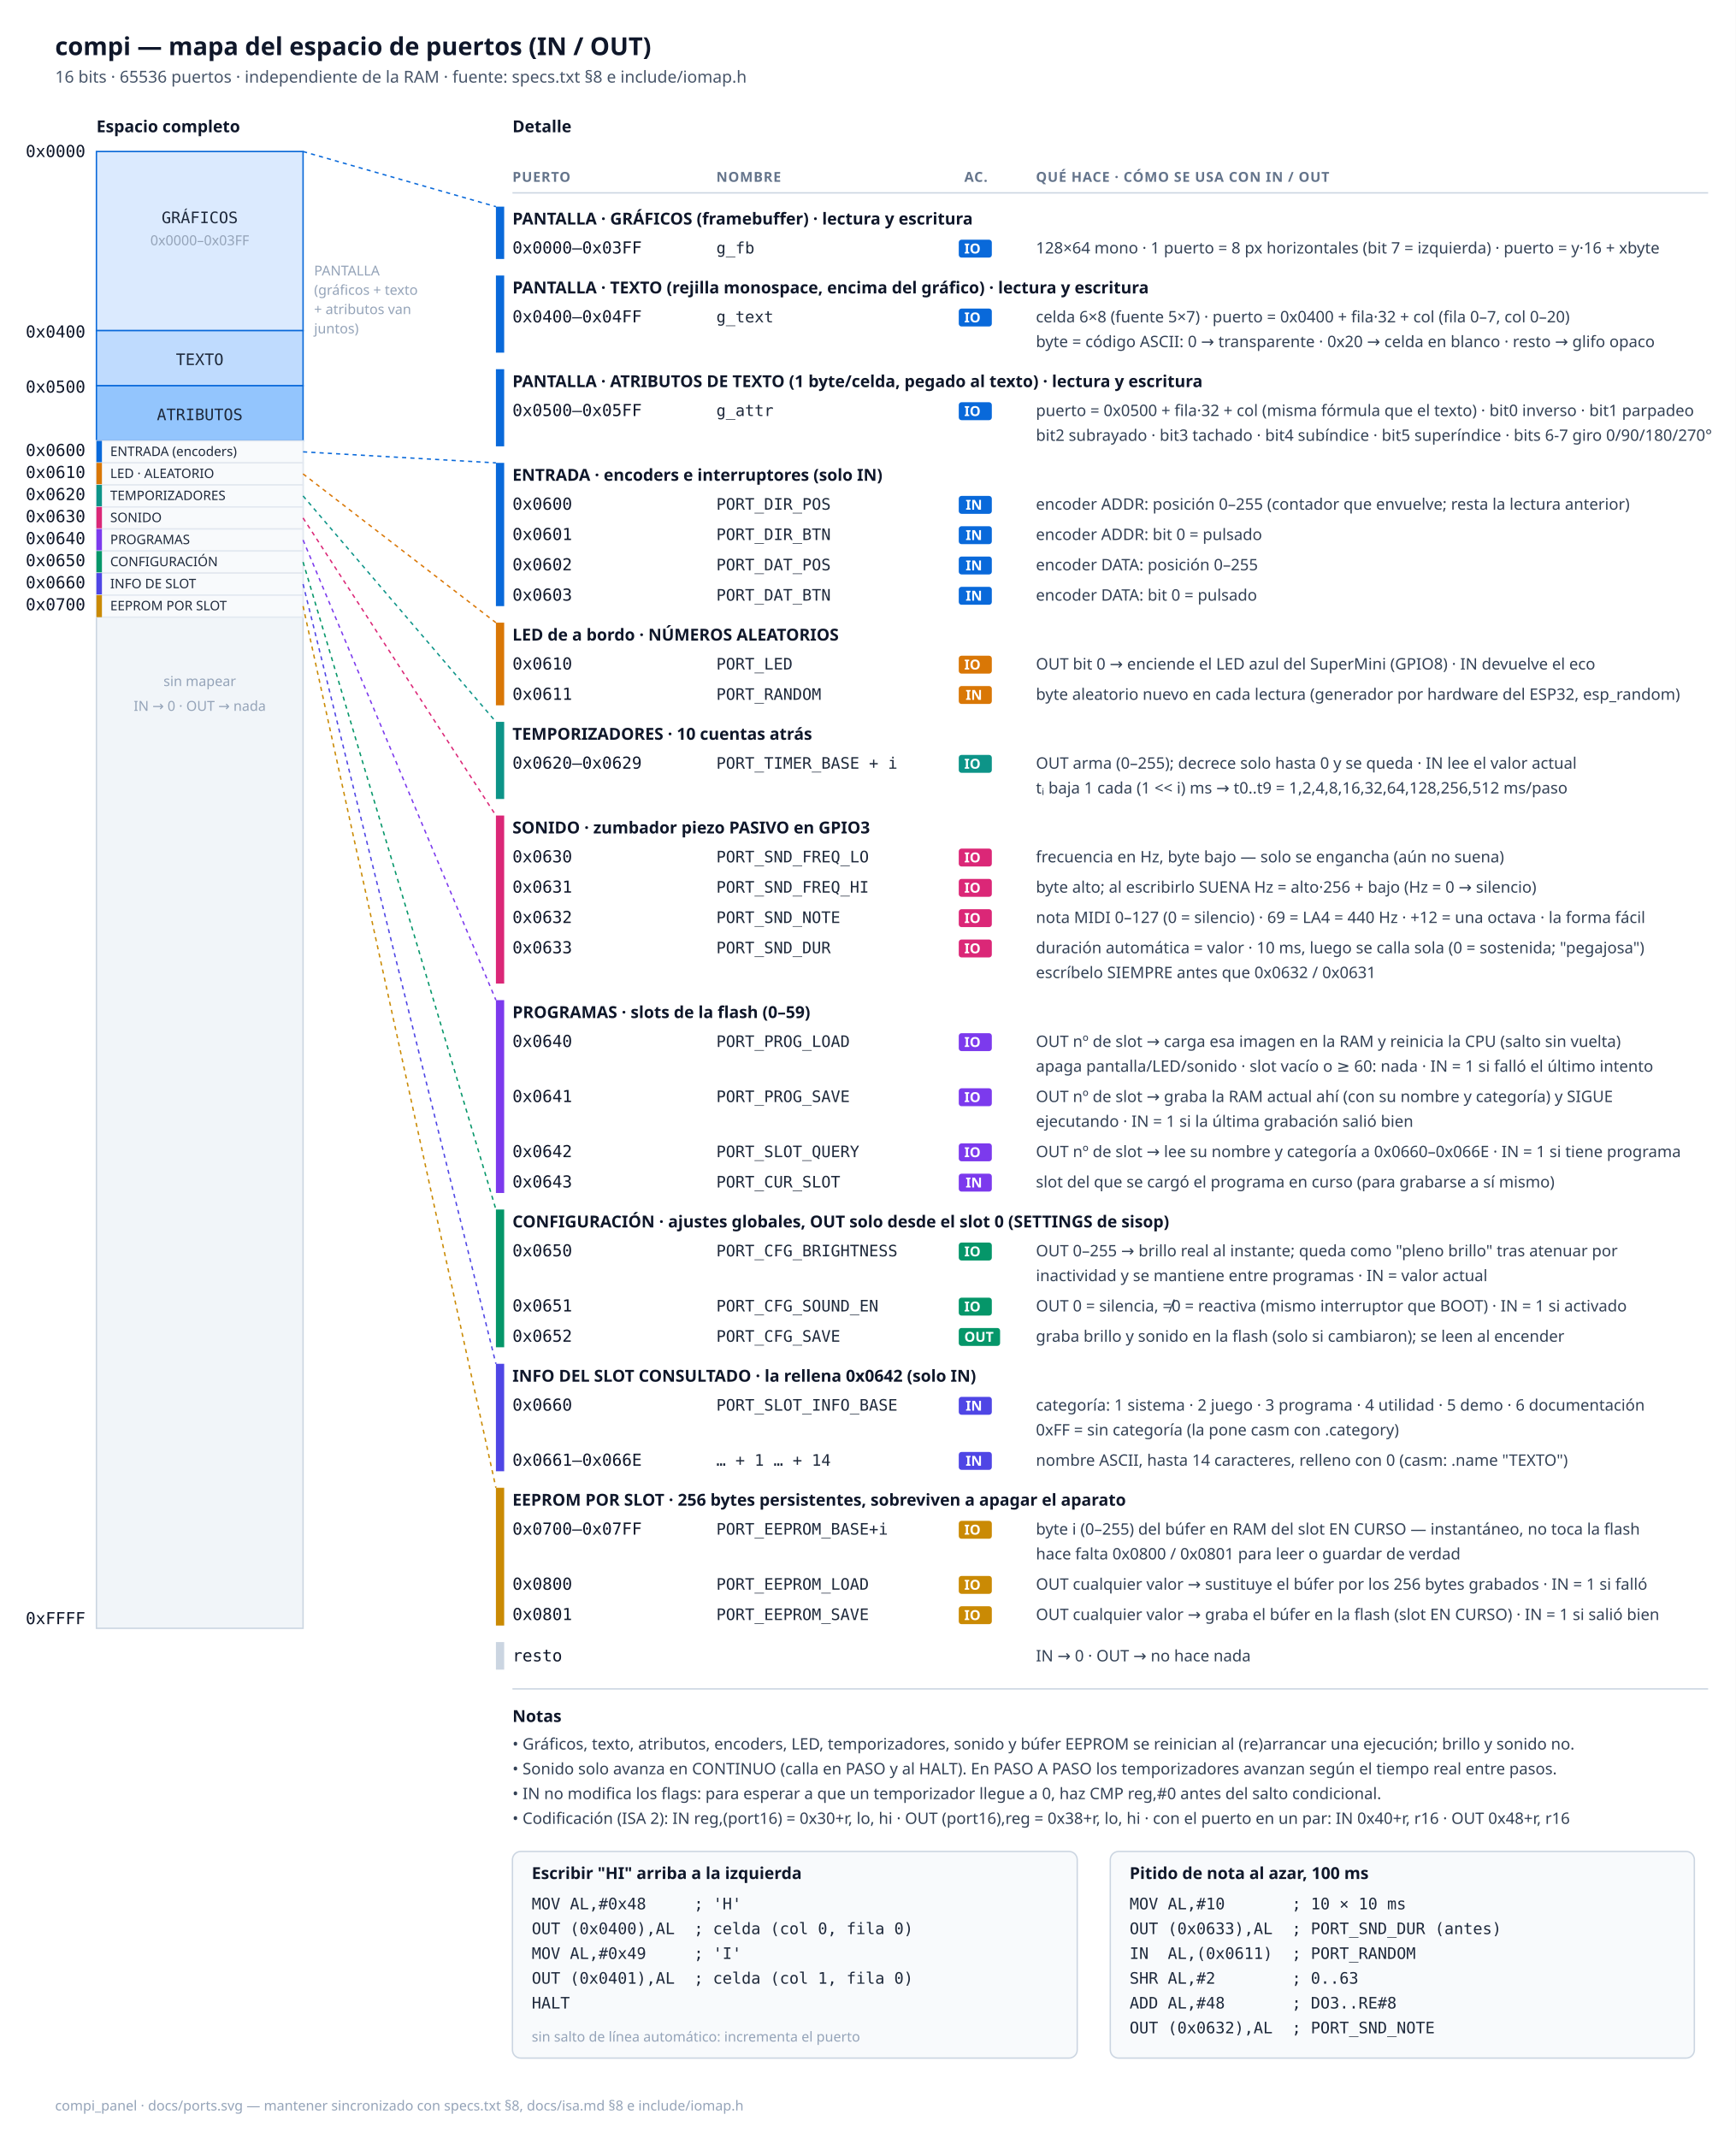
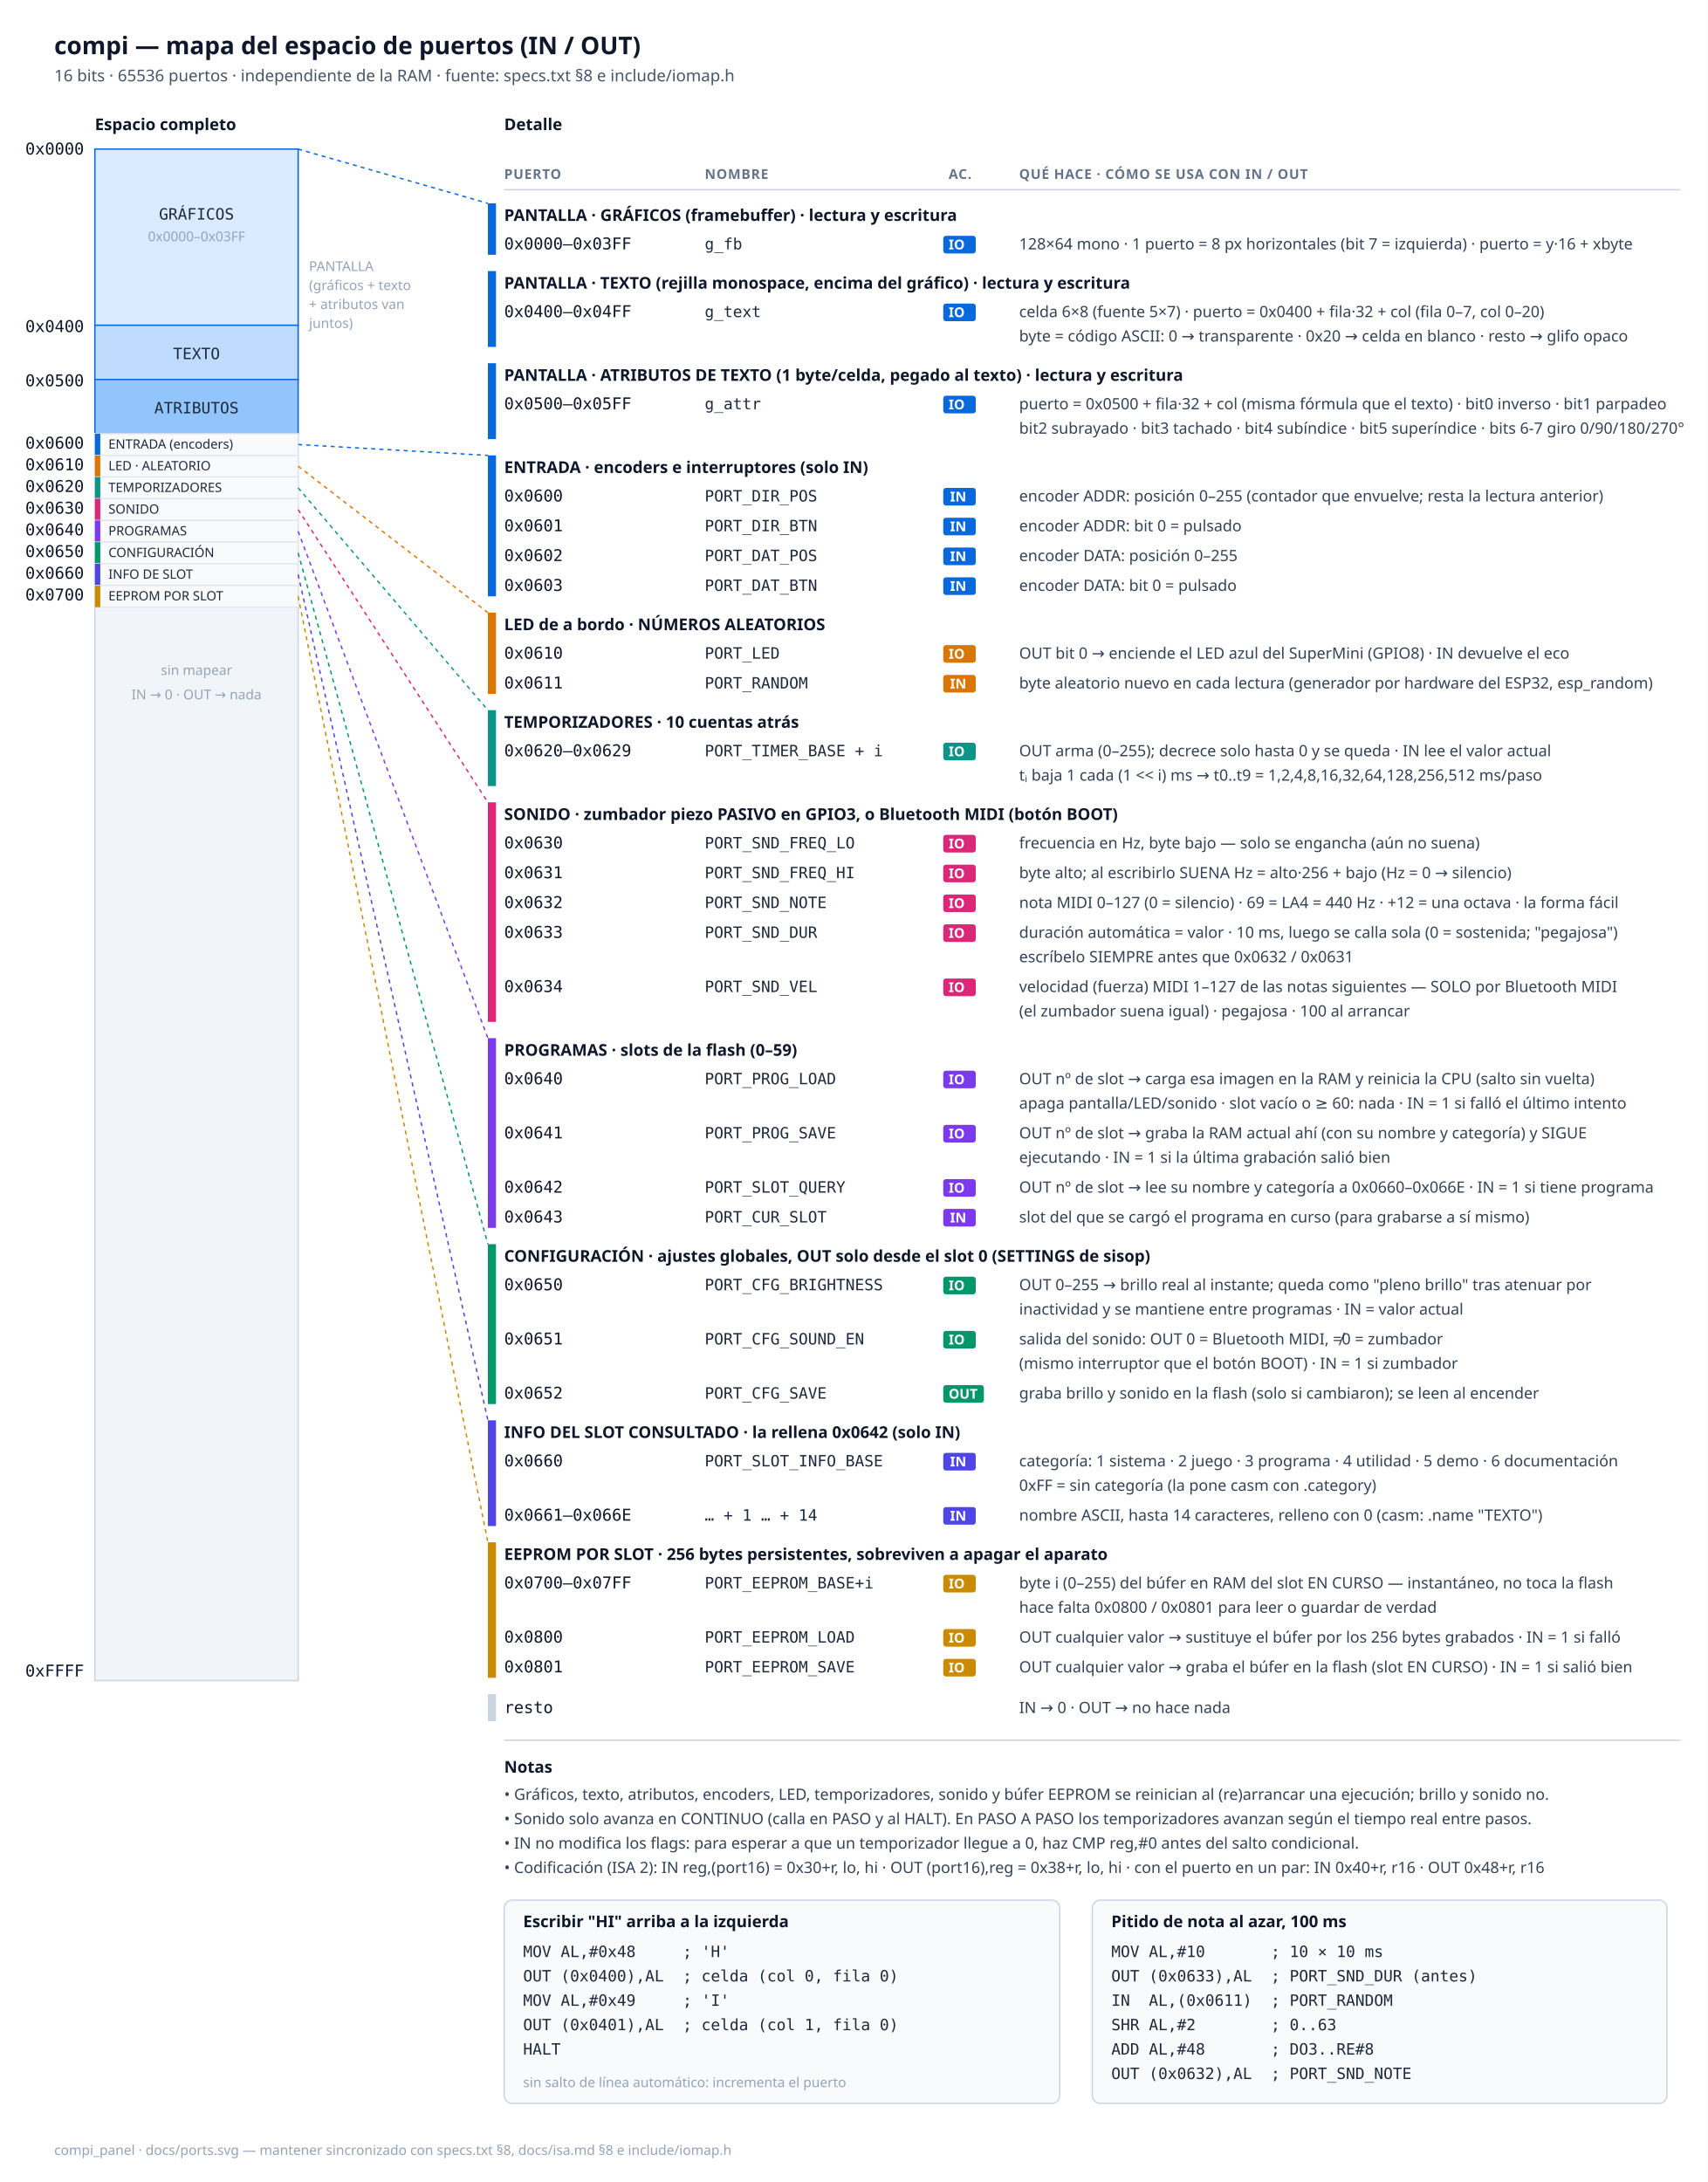
- <svg xmlns="http://www.w3.org/2000/svg" viewBox="0 0 1260 1552" font-family="'Segoe UI',system-ui,sans-serif">
-   <rect x="0" y="0" width="1260" height="1552" fill="#ffffff" />
+ <svg xmlns="http://www.w3.org/2000/svg" viewBox="0 0 1260 1610" font-family="'Segoe UI',system-ui,sans-serif">
+   <rect x="0" y="0" width="1260" height="1610" fill="#ffffff" />
  <style>
    .ttl   { font-size:18px; font-weight:700; fill:#0f172a; }
    .sub   { font-size:12px; fill:#475569; }
    .grp   { font-size:12px; font-weight:700; fill:#0f172a; }
    .adr   { font-size:12px; font-family:ui-monospace,Consolas,'DejaVu Sans Mono',monospace; fill:#0f172a; }
    .nm    { font-size:11.5px; font-family:ui-monospace,Consolas,'DejaVu Sans Mono',monospace; fill:#1e293b; }
    .ac    { font-size:10px; font-weight:700; fill:#ffffff; }
    .fn    { font-size:11.5px; fill:#334155; }
    .hd    { font-size:10px; font-weight:700; fill:#64748b; letter-spacing:.5px; }
    .note  { font-size:11.5px; fill:#334155; }
    .mono  { white-space:pre; font-size:11.5px; font-family:ui-monospace,Consolas,'DejaVu Sans Mono',monospace; fill:#1e293b; }
    .cap   { font-size:10px; fill:#94a3b8; }
  </style>
  <text x="40" y="40" class="ttl">compi — mapa del espacio de puertos (IN / OUT)</text>
  <text x="40" y="60" class="sub">16 bits · 65536 puertos · independiente de la RAM · fuente: specs.txt §8 e include/iomap.h</text>
  <text x="70" y="96" class="grp">Espacio completo</text>
-   <rect x="70" y="110" width="150" height="1072" fill="#f1f5f9" stroke="#cbd5e1" />
+   <rect x="70" y="110" width="150" height="1130" fill="#f1f5f9" stroke="#cbd5e1" />
  <rect x="70" y="110" width="150" height="130" fill="#dbeafe" stroke="#0969da" />
  <text x="145" y="162" text-anchor="middle" class="nm" fill="#0969da">GRÁFICOS</text>
  <text x="145" y="178" text-anchor="middle" class="cap">0x0000–0x03FF</text>
  <rect x="70" y="240" width="150" height="40" fill="#bfdbfe" stroke="#0969da" />
  <text x="145" y="265" text-anchor="middle" class="nm" fill="#0969da">TEXTO</text>
  <rect x="70" y="280" width="150" height="40" fill="#93c5fd" stroke="#0969da" />
  <text x="145" y="305" text-anchor="middle" class="nm" fill="#0f4c81">ATRIBUTOS</text>
  <g font-size="9.5px">
    <rect x="70" y="320" width="150" height="16" fill="#f8fafc" stroke="#e2e8f0" />
    <rect x="70" y="320" width="4" height="16" fill="#0969da" />
    <text x="80" y="331" fill="#1e293b">ENTRADA (encoders)</text>
    <rect x="70" y="336" width="150" height="16" fill="#f8fafc" stroke="#e2e8f0" />
    <rect x="70" y="336" width="4" height="16" fill="#d97706" />
    <text x="80" y="347" fill="#1e293b">LED · ALEATORIO</text>
    <rect x="70" y="352" width="150" height="16" fill="#f8fafc" stroke="#e2e8f0" />
    <rect x="70" y="352" width="4" height="16" fill="#0d9488" />
    <text x="80" y="363" fill="#1e293b">TEMPORIZADORES</text>
    <rect x="70" y="368" width="150" height="16" fill="#f8fafc" stroke="#e2e8f0" />
    <rect x="70" y="368" width="4" height="16" fill="#db2777" />
    <text x="80" y="379" fill="#1e293b">SONIDO</text>
    <rect x="70" y="384" width="150" height="16" fill="#f8fafc" stroke="#e2e8f0" />
    <rect x="70" y="384" width="4" height="16" fill="#7c3aed" />
    <text x="80" y="395" fill="#1e293b">PROGRAMAS</text>
    <rect x="70" y="400" width="150" height="16" fill="#f8fafc" stroke="#e2e8f0" />
    <rect x="70" y="400" width="4" height="16" fill="#059669" />
    <text x="80" y="411" fill="#1e293b">CONFIGURACIÓN</text>
    <rect x="70" y="416" width="150" height="16" fill="#f8fafc" stroke="#e2e8f0" />
    <rect x="70" y="416" width="4" height="16" fill="#4f46e5" />
    <text x="80" y="427" fill="#1e293b">INFO DE SLOT</text>
    <rect x="70" y="432" width="150" height="16" fill="#f8fafc" stroke="#e2e8f0" />
    <rect x="70" y="432" width="4" height="16" fill="#ca8a04" />
    <text x="80" y="443" fill="#1e293b">EEPROM POR SLOT</text>
  </g>
  <text x="145" y="498" text-anchor="middle" class="cap">sin mapear</text>
  <text x="145" y="516" text-anchor="middle" class="cap">IN → 0 · OUT → nada</text>
  <text x="62" y="114" text-anchor="end" class="adr">0x0000</text>
  <text x="62" y="245" text-anchor="end" class="adr">0x0400</text>
  <text x="62" y="285" text-anchor="end" class="adr">0x0500</text>
  <g font-size="9.5px" text-anchor="end" class="adr">
    <text x="62" y="331">0x0600</text>
    <text x="62" y="347">0x0610</text>
    <text x="62" y="363">0x0620</text>
    <text x="62" y="379">0x0630</text>
    <text x="62" y="395">0x0640</text>
    <text x="62" y="411">0x0650</text>
    <text x="62" y="427">0x0660</text>
    <text x="62" y="443">0x0700</text>
  </g>
-   <text x="62" y="1179" text-anchor="end" class="adr">0xFFFF</text>
+   <text x="62" y="1237" text-anchor="end" class="adr">0xFFFF</text>
  <text x="228" y="200" class="cap">PANTALLA</text>
  <text x="228" y="214" class="cap">(gráficos + texto</text>
  <text x="228" y="228" class="cap">+ atributos van</text>
  <text x="228" y="242" class="cap">juntos)</text>
  <path d="M220,110 L360,150" fill="none" stroke="#0969da" stroke-width="1" stroke-dasharray="3 3" />
  <path d="M220,328 L360,336" fill="none" stroke="#0969da" stroke-width="1" stroke-dasharray="3 3" />
  <path d="M220,344 L360,452" fill="none" stroke="#d97706" stroke-width="1" stroke-dasharray="3 3" />
  <path d="M220,360 L360,524" fill="none" stroke="#0d9488" stroke-width="1" stroke-dasharray="3 3" />
  <path d="M220,376 L360,592" fill="none" stroke="#db2777" stroke-width="1" stroke-dasharray="3 3" />
-   <path d="M220,392 L360,726" fill="none" stroke="#7c3aed" stroke-width="1" stroke-dasharray="3 3" />
-   <path d="M220,408 L360,878" fill="none" stroke="#059669" stroke-width="1" stroke-dasharray="3 3" />
-   <path d="M220,424 L360,990" fill="none" stroke="#4f46e5" stroke-width="1" stroke-dasharray="3 3" />
-   <path d="M220,440 L360,1080" fill="none" stroke="#ca8a04" stroke-width="1" stroke-dasharray="3 3" />
+   <path d="M220,392 L360,766" fill="none" stroke="#7c3aed" stroke-width="1" stroke-dasharray="3 3" />
+   <path d="M220,408 L360,918" fill="none" stroke="#059669" stroke-width="1" stroke-dasharray="3 3" />
+   <path d="M220,424 L360,1048" fill="none" stroke="#4f46e5" stroke-width="1" stroke-dasharray="3 3" />
+   <path d="M220,440 L360,1138" fill="none" stroke="#ca8a04" stroke-width="1" stroke-dasharray="3 3" />
  <text x="372" y="96" class="grp">Detalle</text>
  <g class="hd">
    <text x="372" y="132">PUERTO</text>
    <text x="520" y="132">NOMBRE</text>
    <text x="700" y="132">AC.</text>
    <text x="752" y="132">QUÉ HACE · CÓMO SE USA CON IN / OUT</text>
  </g>
  <line x1="372" y1="140" x2="1240" y2="140" stroke="#cbd5e1" />
  <rect x="360" y="150" width="6" height="38" fill="#0969da" />
  <text x="372" y="163" class="grp" fill="#0969da">PANTALLA · GRÁFICOS (framebuffer)  ·  lectura y escritura</text>
  <text x="372" y="184" class="adr">0x0000–0x03FF</text>
  <text x="520" y="184" class="nm">g_fb</text>
  <rect x="696" y="174" width="24" height="13" rx="2" fill="#0969da" />
  <text x="700" y="184" class="ac">IO</text>
  <text x="752" y="184" class="fn">128×64 mono · 1 puerto = 8 px horizontales (bit 7 = izquierda) · puerto = y·16 + xbyte</text>
  <rect x="360" y="200" width="6" height="56" fill="#0969da" />
  <text x="372" y="213" class="grp" fill="#0969da">PANTALLA · TEXTO (rejilla monospace, encima del gráfico)  ·  lectura y escritura</text>
  <text x="372" y="234" class="adr">0x0400–0x04FF</text>
  <text x="520" y="234" class="nm">g_text</text>
  <rect x="696" y="224" width="24" height="13" rx="2" fill="#0969da" />
  <text x="700" y="234" class="ac">IO</text>
  <text x="752" y="234" class="fn">celda 6×8 (fuente 5×7) · puerto = 0x0400 + fila·32 + col   (fila 0–7, col 0–20)</text>
  <text x="752" y="252" class="fn">byte = código ASCII: 0 → transparente · 0x20 → celda en blanco · resto → glifo opaco</text>
  <rect x="360" y="268" width="6" height="56" fill="#0969da" />
  <text x="372" y="281" class="grp" fill="#0969da">PANTALLA · ATRIBUTOS DE TEXTO (1 byte/celda, pegado al texto)  ·  lectura y escritura</text>
  <text x="372" y="302" class="adr">0x0500–0x05FF</text>
  <text x="520" y="302" class="nm">g_attr</text>
  <rect x="696" y="292" width="24" height="13" rx="2" fill="#0969da" />
  <text x="700" y="302" class="ac">IO</text>
  <text x="752" y="302" class="fn">puerto = 0x0500 + fila·32 + col (misma fórmula que el texto) · bit0 inverso · bit1 parpadeo</text>
  <text x="752" y="320" class="fn">bit2 subrayado · bit3 tachado · bit4 subíndice · bit5 superíndice · bits 6-7 giro 0/90/180/270°</text>
  <rect x="360" y="336" width="6" height="104" fill="#0969da" />
  <text x="372" y="349" class="grp" fill="#0969da">ENTRADA  ·  encoders e interruptores  (solo IN)</text>
  <text x="372" y="370" class="adr">0x0600</text>
  <text x="520" y="370" class="nm">PORT_DIR_POS</text>
  <rect x="696" y="360" width="24" height="13" rx="2" fill="#0969da" />
  <text x="701" y="370" class="ac">IN</text>
  <text x="752" y="370" class="fn">encoder ADDR: posición 0–255 (contador que envuelve; resta la lectura anterior)</text>
  <text x="372" y="392" class="adr">0x0601</text>
  <text x="520" y="392" class="nm">PORT_DIR_BTN</text>
  <rect x="696" y="382" width="24" height="13" rx="2" fill="#0969da" />
  <text x="701" y="392" class="ac">IN</text>
  <text x="752" y="392" class="fn">encoder ADDR: bit 0 = pulsado</text>
  <text x="372" y="414" class="adr">0x0602</text>
  <text x="520" y="414" class="nm">PORT_DAT_POS</text>
  <rect x="696" y="404" width="24" height="13" rx="2" fill="#0969da" />
  <text x="701" y="414" class="ac">IN</text>
  <text x="752" y="414" class="fn">encoder DATA: posición 0–255</text>
  <text x="372" y="436" class="adr">0x0603</text>
  <text x="520" y="436" class="nm">PORT_DAT_BTN</text>
  <rect x="696" y="426" width="24" height="13" rx="2" fill="#0969da" />
  <text x="701" y="436" class="ac">IN</text>
  <text x="752" y="436" class="fn">encoder DATA: bit 0 = pulsado</text>
  <rect x="360" y="452" width="6" height="60" fill="#d97706" />
  <text x="372" y="465" class="grp" fill="#b45309">LED de a bordo  ·  NÚMEROS ALEATORIOS</text>
  <text x="372" y="486" class="adr">0x0610</text>
  <text x="520" y="486" class="nm">PORT_LED</text>
  <rect x="696" y="476" width="24" height="13" rx="2" fill="#d97706" />
  <text x="700" y="486" class="ac">IO</text>
  <text x="752" y="486" class="fn">OUT bit 0 → enciende el LED azul del SuperMini (GPIO8) · IN devuelve el eco</text>
  <text x="372" y="508" class="adr">0x0611</text>
  <text x="520" y="508" class="nm">PORT_RANDOM</text>
  <rect x="696" y="498" width="24" height="13" rx="2" fill="#d97706" />
  <text x="701" y="508" class="ac">IN</text>
  <text x="752" y="508" class="fn">byte aleatorio nuevo en cada lectura (generador por hardware del ESP32, esp_random)</text>
  <rect x="360" y="524" width="6" height="56" fill="#0d9488" />
  <text x="372" y="537" class="grp" fill="#0f766e">TEMPORIZADORES  ·  10 cuentas atrás</text>
  <text x="372" y="558" class="adr">0x0620–0x0629</text>
  <text x="520" y="558" class="nm">PORT_TIMER_BASE + i</text>
  <rect x="696" y="548" width="24" height="13" rx="2" fill="#0d9488" />
  <text x="700" y="558" class="ac">IO</text>
  <text x="752" y="558" class="fn">OUT arma (0–255); decrece solo hasta 0 y se queda · IN lee el valor actual</text>
  <text x="752" y="576" class="fn">tᵢ baja 1 cada (1 &lt;&lt; i) ms  →  t0..t9 = 1,2,4,8,16,32,64,128,256,512 ms/paso</text>
-   <rect x="360" y="592" width="6" height="122" fill="#db2777" />
-   <text x="372" y="605" class="grp" fill="#be185d">SONIDO  ·  zumbador piezo PASIVO en GPIO3</text>
+   <rect x="360" y="592" width="6" height="162" fill="#db2777" />
+   <text x="372" y="605" class="grp" fill="#be185d">SONIDO  ·  zumbador piezo PASIVO en GPIO3, o Bluetooth MIDI (botón BOOT)</text>
  <text x="372" y="626" class="adr">0x0630</text>
  <text x="520" y="626" class="nm">PORT_SND_FREQ_LO</text>
  <rect x="696" y="616" width="24" height="13" rx="2" fill="#db2777" />
  <text x="700" y="626" class="ac">IO</text>
  <text x="752" y="626" class="fn">frecuencia en Hz, byte bajo — solo se engancha (aún no suena)</text>
  <text x="372" y="648" class="adr">0x0631</text>
  <text x="520" y="648" class="nm">PORT_SND_FREQ_HI</text>
  <rect x="696" y="638" width="24" height="13" rx="2" fill="#db2777" />
  <text x="700" y="648" class="ac">IO</text>
  <text x="752" y="648" class="fn">byte alto; al escribirlo SUENA  Hz = alto·256 + bajo  (Hz = 0 → silencio)</text>
  <text x="372" y="670" class="adr">0x0632</text>
  <text x="520" y="670" class="nm">PORT_SND_NOTE</text>
  <rect x="696" y="660" width="24" height="13" rx="2" fill="#db2777" />
  <text x="700" y="670" class="ac">IO</text>
  <text x="752" y="670" class="fn">nota MIDI 0–127 (0 = silencio) · 69 = LA4 = 440 Hz · +12 = una octava · la forma fácil</text>
  <text x="372" y="692" class="adr">0x0633</text>
  <text x="520" y="692" class="nm">PORT_SND_DUR</text>
  <rect x="696" y="682" width="24" height="13" rx="2" fill="#db2777" />
  <text x="700" y="692" class="ac">IO</text>
  <text x="752" y="692" class="fn">duración automática = valor · 10 ms, luego se calla sola (0 = sostenida; "pegajosa")</text>
  <text x="752" y="710" class="fn">escríbelo SIEMPRE antes que 0x0632 / 0x0631</text>
-   <rect x="360" y="726" width="6" height="140" fill="#7c3aed" />
-   <text x="372" y="739" class="grp" fill="#6d28d9">PROGRAMAS  ·  slots de la flash (0–59)</text>
-   <text x="372" y="760" class="adr">0x0640</text>
-   <text x="520" y="760" class="nm">PORT_PROG_LOAD</text>
-   <rect x="696" y="750" width="24" height="13" rx="2" fill="#7c3aed" />
-   <text x="700" y="760" class="ac">IO</text>
-   <text x="752" y="760" class="fn">OUT nº de slot → carga esa imagen en la RAM y reinicia la CPU (salto sin vuelta)</text>
-   <text x="752" y="778" class="fn">apaga pantalla/LED/sonido · slot vacío o ≥ 60: nada · IN = 1 si falló el último intento</text>
-   <text x="372" y="800" class="adr">0x0641</text>
-   <text x="520" y="800" class="nm">PORT_PROG_SAVE</text>
+   <text x="372" y="732" class="adr">0x0634</text>
+   <text x="520" y="732" class="nm">PORT_SND_VEL</text>
+   <rect x="696" y="722" width="24" height="13" rx="2" fill="#db2777" />
+   <text x="700" y="732" class="ac">IO</text>
+   <text x="752" y="732" class="fn">velocidad (fuerza) MIDI 1–127 de las notas siguientes — SOLO por Bluetooth MIDI</text>
+   <text x="752" y="750" class="fn">(el zumbador suena igual) · pegajosa · 100 al arrancar</text>
+   <rect x="360" y="766" width="6" height="140" fill="#7c3aed" />
+   <text x="372" y="779" class="grp" fill="#6d28d9">PROGRAMAS  ·  slots de la flash (0–59)</text>
+   <text x="372" y="800" class="adr">0x0640</text>
+   <text x="520" y="800" class="nm">PORT_PROG_LOAD</text>
  <rect x="696" y="790" width="24" height="13" rx="2" fill="#7c3aed" />
  <text x="700" y="800" class="ac">IO</text>
-   <text x="752" y="800" class="fn">OUT nº de slot → graba la RAM actual ahí (con su nombre y categoría) y SIGUE</text>
-   <text x="752" y="818" class="fn">ejecutando · IN = 1 si la última grabación salió bien</text>
-   <text x="372" y="840" class="adr">0x0642</text>
-   <text x="520" y="840" class="nm">PORT_SLOT_QUERY</text>
+   <text x="752" y="800" class="fn">OUT nº de slot → carga esa imagen en la RAM y reinicia la CPU (salto sin vuelta)</text>
+   <text x="752" y="818" class="fn">apaga pantalla/LED/sonido · slot vacío o ≥ 60: nada · IN = 1 si falló el último intento</text>
+   <text x="372" y="840" class="adr">0x0641</text>
+   <text x="520" y="840" class="nm">PORT_PROG_SAVE</text>
  <rect x="696" y="830" width="24" height="13" rx="2" fill="#7c3aed" />
  <text x="700" y="840" class="ac">IO</text>
-   <text x="752" y="840" class="fn">OUT nº de slot → lee su nombre y categoría a 0x0660–0x066E · IN = 1 si tiene programa</text>
-   <text x="372" y="862" class="adr">0x0643</text>
-   <text x="520" y="862" class="nm">PORT_CUR_SLOT</text>
-   <rect x="696" y="852" width="24" height="13" rx="2" fill="#7c3aed" />
-   <text x="701" y="862" class="ac">IN</text>
-   <text x="752" y="862" class="fn">slot del que se cargó el programa en curso (para grabarse a sí mismo)</text>
-   <rect x="360" y="878" width="6" height="100" fill="#059669" />
-   <text x="372" y="891" class="grp" fill="#047857">CONFIGURACIÓN  ·  ajustes globales, OUT solo desde el slot 0 (SETTINGS de sisop)</text>
-   <text x="372" y="912" class="adr">0x0650</text>
-   <text x="520" y="912" class="nm">PORT_CFG_BRIGHTNESS</text>
-   <rect x="696" y="902" width="24" height="13" rx="2" fill="#059669" />
-   <text x="700" y="912" class="ac">IO</text>
-   <text x="752" y="912" class="fn">OUT 0–255 → brillo real al instante; queda como "pleno brillo" tras atenuar por</text>
-   <text x="752" y="930" class="fn">inactividad y se mantiene entre programas · IN = valor actual</text>
-   <text x="372" y="952" class="adr">0x0651</text>
-   <text x="520" y="952" class="nm">PORT_CFG_SOUND_EN</text>
+   <text x="752" y="840" class="fn">OUT nº de slot → graba la RAM actual ahí (con su nombre y categoría) y SIGUE</text>
+   <text x="752" y="858" class="fn">ejecutando · IN = 1 si la última grabación salió bien</text>
+   <text x="372" y="880" class="adr">0x0642</text>
+   <text x="520" y="880" class="nm">PORT_SLOT_QUERY</text>
+   <rect x="696" y="870" width="24" height="13" rx="2" fill="#7c3aed" />
+   <text x="700" y="880" class="ac">IO</text>
+   <text x="752" y="880" class="fn">OUT nº de slot → lee su nombre y categoría a 0x0660–0x066E · IN = 1 si tiene programa</text>
+   <text x="372" y="902" class="adr">0x0643</text>
+   <text x="520" y="902" class="nm">PORT_CUR_SLOT</text>
+   <rect x="696" y="892" width="24" height="13" rx="2" fill="#7c3aed" />
+   <text x="701" y="902" class="ac">IN</text>
+   <text x="752" y="902" class="fn">slot del que se cargó el programa en curso (para grabarse a sí mismo)</text>
+   <rect x="360" y="918" width="6" height="118" fill="#059669" />
+   <text x="372" y="931" class="grp" fill="#047857">CONFIGURACIÓN  ·  ajustes globales, OUT solo desde el slot 0 (SETTINGS de sisop)</text>
+   <text x="372" y="952" class="adr">0x0650</text>
+   <text x="520" y="952" class="nm">PORT_CFG_BRIGHTNESS</text>
  <rect x="696" y="942" width="24" height="13" rx="2" fill="#059669" />
  <text x="700" y="952" class="ac">IO</text>
-   <text x="752" y="952" class="fn">OUT 0 = silencia, ≠0 = reactiva (mismo interruptor que BOOT) · IN = 1 si activado</text>
-   <text x="372" y="974" class="adr">0x0652</text>
-   <text x="520" y="974" class="nm">PORT_CFG_SAVE</text>
-   <rect x="696" y="964" width="30" height="13" rx="2" fill="#059669" />
-   <text x="700" y="974" class="ac">OUT</text>
-   <text x="752" y="974" class="fn">graba brillo y sonido en la flash (solo si cambiaron); se leen al encender</text>
-   <rect x="360" y="990" width="6" height="78" fill="#4f46e5" />
-   <text x="372" y="1003" class="grp" fill="#4338ca">INFO DEL SLOT CONSULTADO  ·  la rellena 0x0642  (solo IN)</text>
-   <text x="372" y="1024" class="adr">0x0660</text>
-   <text x="520" y="1024" class="nm">PORT_SLOT_INFO_BASE</text>
-   <rect x="696" y="1014" width="24" height="13" rx="2" fill="#4f46e5" />
-   <text x="701" y="1024" class="ac">IN</text>
-   <text x="752" y="1024" class="fn">categoría: 1 sistema · 2 juego · 3 programa · 4 utilidad · 5 demo · 6 documentación</text>
-   <text x="752" y="1042" class="fn">0xFF = sin categoría (la pone casm con .category)</text>
-   <text x="372" y="1064" class="adr">0x0661–0x066E</text>
-   <text x="520" y="1064" class="nm">… + 1 … + 14</text>
-   <rect x="696" y="1054" width="24" height="13" rx="2" fill="#4f46e5" />
-   <text x="701" y="1064" class="ac">IN</text>
-   <text x="752" y="1064" class="fn">nombre ASCII, hasta 14 caracteres, relleno con 0 (casm: .name "TEXTO")</text>
-   <rect x="360" y="1080" width="6" height="100" fill="#ca8a04" />
-   <text x="372" y="1093" class="grp" fill="#a16207">EEPROM POR SLOT  ·  256 bytes persistentes, sobreviven a apagar el aparato</text>
-   <text x="372" y="1114" class="adr">0x0700–0x07FF</text>
-   <text x="520" y="1114" class="nm">PORT_EEPROM_BASE+i</text>
-   <rect x="696" y="1104" width="24" height="13" rx="2" fill="#ca8a04" />
-   <text x="700" y="1114" class="ac">IO</text>
-   <text x="752" y="1114" class="fn">byte i (0–255) del búfer en RAM del slot EN CURSO — instantáneo, no toca la flash</text>
-   <text x="752" y="1132" class="fn">hace falta 0x0800 / 0x0801 para leer o guardar de verdad</text>
-   <text x="372" y="1154" class="adr">0x0800</text>
-   <text x="520" y="1154" class="nm">PORT_EEPROM_LOAD</text>
-   <rect x="696" y="1144" width="24" height="13" rx="2" fill="#ca8a04" />
-   <text x="700" y="1154" class="ac">IO</text>
-   <text x="752" y="1154" class="fn">OUT cualquier valor → sustituye el búfer por los 256 bytes grabados · IN = 1 si falló</text>
-   <text x="372" y="1176" class="adr">0x0801</text>
-   <text x="520" y="1176" class="nm">PORT_EEPROM_SAVE</text>
-   <rect x="696" y="1166" width="24" height="13" rx="2" fill="#ca8a04" />
-   <text x="700" y="1176" class="ac">IO</text>
-   <text x="752" y="1176" class="fn">OUT cualquier valor → graba el búfer en la flash (slot EN CURSO) · IN = 1 si salió bien</text>
-   <g transform="translate(0,500)">
+   <text x="752" y="952" class="fn">OUT 0–255 → brillo real al instante; queda como "pleno brillo" tras atenuar por</text>
+   <text x="752" y="970" class="fn">inactividad y se mantiene entre programas · IN = valor actual</text>
+   <text x="372" y="992" class="adr">0x0651</text>
+   <text x="520" y="992" class="nm">PORT_CFG_SOUND_EN</text>
+   <rect x="696" y="982" width="24" height="13" rx="2" fill="#059669" />
+   <text x="700" y="992" class="ac">IO</text>
+   <text x="752" y="992" class="fn">salida del sonido: OUT 0 = Bluetooth MIDI, ≠0 = zumbador</text>
+   <text x="752" y="1010" class="fn">(mismo interruptor que el botón BOOT) · IN = 1 si zumbador</text>
+   <text x="372" y="1032" class="adr">0x0652</text>
+   <text x="520" y="1032" class="nm">PORT_CFG_SAVE</text>
+   <rect x="696" y="1022" width="30" height="13" rx="2" fill="#059669" />
+   <text x="700" y="1032" class="ac">OUT</text>
+   <text x="752" y="1032" class="fn">graba brillo y sonido en la flash (solo si cambiaron); se leen al encender</text>
+   <rect x="360" y="1048" width="6" height="78" fill="#4f46e5" />
+   <text x="372" y="1061" class="grp" fill="#4338ca">INFO DEL SLOT CONSULTADO  ·  la rellena 0x0642  (solo IN)</text>
+   <text x="372" y="1082" class="adr">0x0660</text>
+   <text x="520" y="1082" class="nm">PORT_SLOT_INFO_BASE</text>
+   <rect x="696" y="1072" width="24" height="13" rx="2" fill="#4f46e5" />
+   <text x="701" y="1082" class="ac">IN</text>
+   <text x="752" y="1082" class="fn">categoría: 1 sistema · 2 juego · 3 programa · 4 utilidad · 5 demo · 6 documentación</text>
+   <text x="752" y="1100" class="fn">0xFF = sin categoría (la pone casm con .category)</text>
+   <text x="372" y="1122" class="adr">0x0661–0x066E</text>
+   <text x="520" y="1122" class="nm">… + 1 … + 14</text>
+   <rect x="696" y="1112" width="24" height="13" rx="2" fill="#4f46e5" />
+   <text x="701" y="1122" class="ac">IN</text>
+   <text x="752" y="1122" class="fn">nombre ASCII, hasta 14 caracteres, relleno con 0 (casm: .name "TEXTO")</text>
+   <rect x="360" y="1138" width="6" height="100" fill="#ca8a04" />
+   <text x="372" y="1151" class="grp" fill="#a16207">EEPROM POR SLOT  ·  256 bytes persistentes, sobreviven a apagar el aparato</text>
+   <text x="372" y="1172" class="adr">0x0700–0x07FF</text>
+   <text x="520" y="1172" class="nm">PORT_EEPROM_BASE+i</text>
+   <rect x="696" y="1162" width="24" height="13" rx="2" fill="#ca8a04" />
+   <text x="700" y="1172" class="ac">IO</text>
+   <text x="752" y="1172" class="fn">byte i (0–255) del búfer en RAM del slot EN CURSO — instantáneo, no toca la flash</text>
+   <text x="752" y="1190" class="fn">hace falta 0x0800 / 0x0801 para leer o guardar de verdad</text>
+   <text x="372" y="1212" class="adr">0x0800</text>
+   <text x="520" y="1212" class="nm">PORT_EEPROM_LOAD</text>
+   <rect x="696" y="1202" width="24" height="13" rx="2" fill="#ca8a04" />
+   <text x="700" y="1212" class="ac">IO</text>
+   <text x="752" y="1212" class="fn">OUT cualquier valor → sustituye el búfer por los 256 bytes grabados · IN = 1 si falló</text>
+   <text x="372" y="1234" class="adr">0x0801</text>
+   <text x="520" y="1234" class="nm">PORT_EEPROM_SAVE</text>
+   <rect x="696" y="1224" width="24" height="13" rx="2" fill="#ca8a04" />
+   <text x="700" y="1234" class="ac">IO</text>
+   <text x="752" y="1234" class="fn">OUT cualquier valor → graba el búfer en la flash (slot EN CURSO) · IN = 1 si salió bien</text>
+   <g transform="translate(0,558)">
    <rect x="360" y="692" width="6" height="20" fill="#cbd5e1" />
    <text x="372" y="706" class="adr">resto</text>
    <text x="752" y="706" class="fn">IN → 0 · OUT → no hace nada</text>
    <line x1="372" y1="726" x2="1240" y2="726" stroke="#cbd5e1" />
    <text x="372" y="750" class="grp">Notas</text>
    <text x="372" y="770" class="note">•  Gráficos, texto, atributos, encoders, LED, temporizadores, sonido y búfer EEPROM se reinician al (re)arrancar una ejecución; brillo y sonido no.</text>
    <text x="372" y="788" class="note">•  Sonido solo avanza en CONTINUO (calla en PASO y al HALT). En PASO A PASO los temporizadores avanzan según el tiempo real entre pasos.</text>
    <text x="372" y="806" class="note">•  IN no modifica los flags: para esperar a que un temporizador llegue a 0, haz  CMP reg,#0  antes del salto condicional.</text>
    <text x="372" y="824" class="note">•  Codificación (ISA 2):  IN reg,(port16) = 0x30+r, lo, hi  ·  OUT (port16),reg = 0x38+r, lo, hi  ·  con el puerto en un par: IN 0x40+r, r16 · OUT 0x48+r, r16</text>
    <rect x="372" y="844" width="410" height="150" rx="6" fill="#f8fafc" stroke="#cbd5e1" />
    <text x="386" y="864" class="grp">Escribir "HI" arriba a la izquierda</text>
    <text x="386" y="886" class="mono" xml:space="preserve">MOV AL,#0x48     ; 'H'</text>
    <text x="386" y="904" class="mono" xml:space="preserve">OUT (0x0400),AL  ; celda (col 0, fila 0)</text>
    <text x="386" y="922" class="mono" xml:space="preserve">MOV AL,#0x49     ; 'I'</text>
    <text x="386" y="940" class="mono" xml:space="preserve">OUT (0x0401),AL  ; celda (col 1, fila 0)</text>
    <text x="386" y="958" class="mono" xml:space="preserve">HALT</text>
    <text x="386" y="982" class="cap">sin salto de línea automático: incrementa el puerto</text>
    <rect x="806" y="844" width="424" height="150" rx="6" fill="#f8fafc" stroke="#cbd5e1" />
    <text x="820" y="864" class="grp">Pitido de nota al azar, 100 ms</text>
    <text x="820" y="886" class="mono" xml:space="preserve">MOV AL,#10       ; 10 × 10 ms</text>
    <text x="820" y="904" class="mono" xml:space="preserve">OUT (0x0633),AL  ; PORT_SND_DUR (antes)</text>
    <text x="820" y="922" class="mono" xml:space="preserve">IN  AL,(0x0611)  ; PORT_RANDOM</text>
    <text x="820" y="940" class="mono" xml:space="preserve">SHR AL,#2        ; 0..63</text>
    <text x="820" y="958" class="mono" xml:space="preserve">ADD AL,#48       ; DO3..RE#8</text>
    <text x="820" y="976" class="mono" xml:space="preserve">OUT (0x0632),AL  ; PORT_SND_NOTE</text>
  </g>
-   <text x="40" y="1532" class="cap">compi_panel · docs/ports.svg — mantener sincronizado con specs.txt §8, docs/isa.md §8 e include/iomap.h</text>
+   <text x="40" y="1590" class="cap">compi_panel · docs/ports.svg — mantener sincronizado con specs.txt §8, docs/isa.md §8 e include/iomap.h</text>
</svg>
